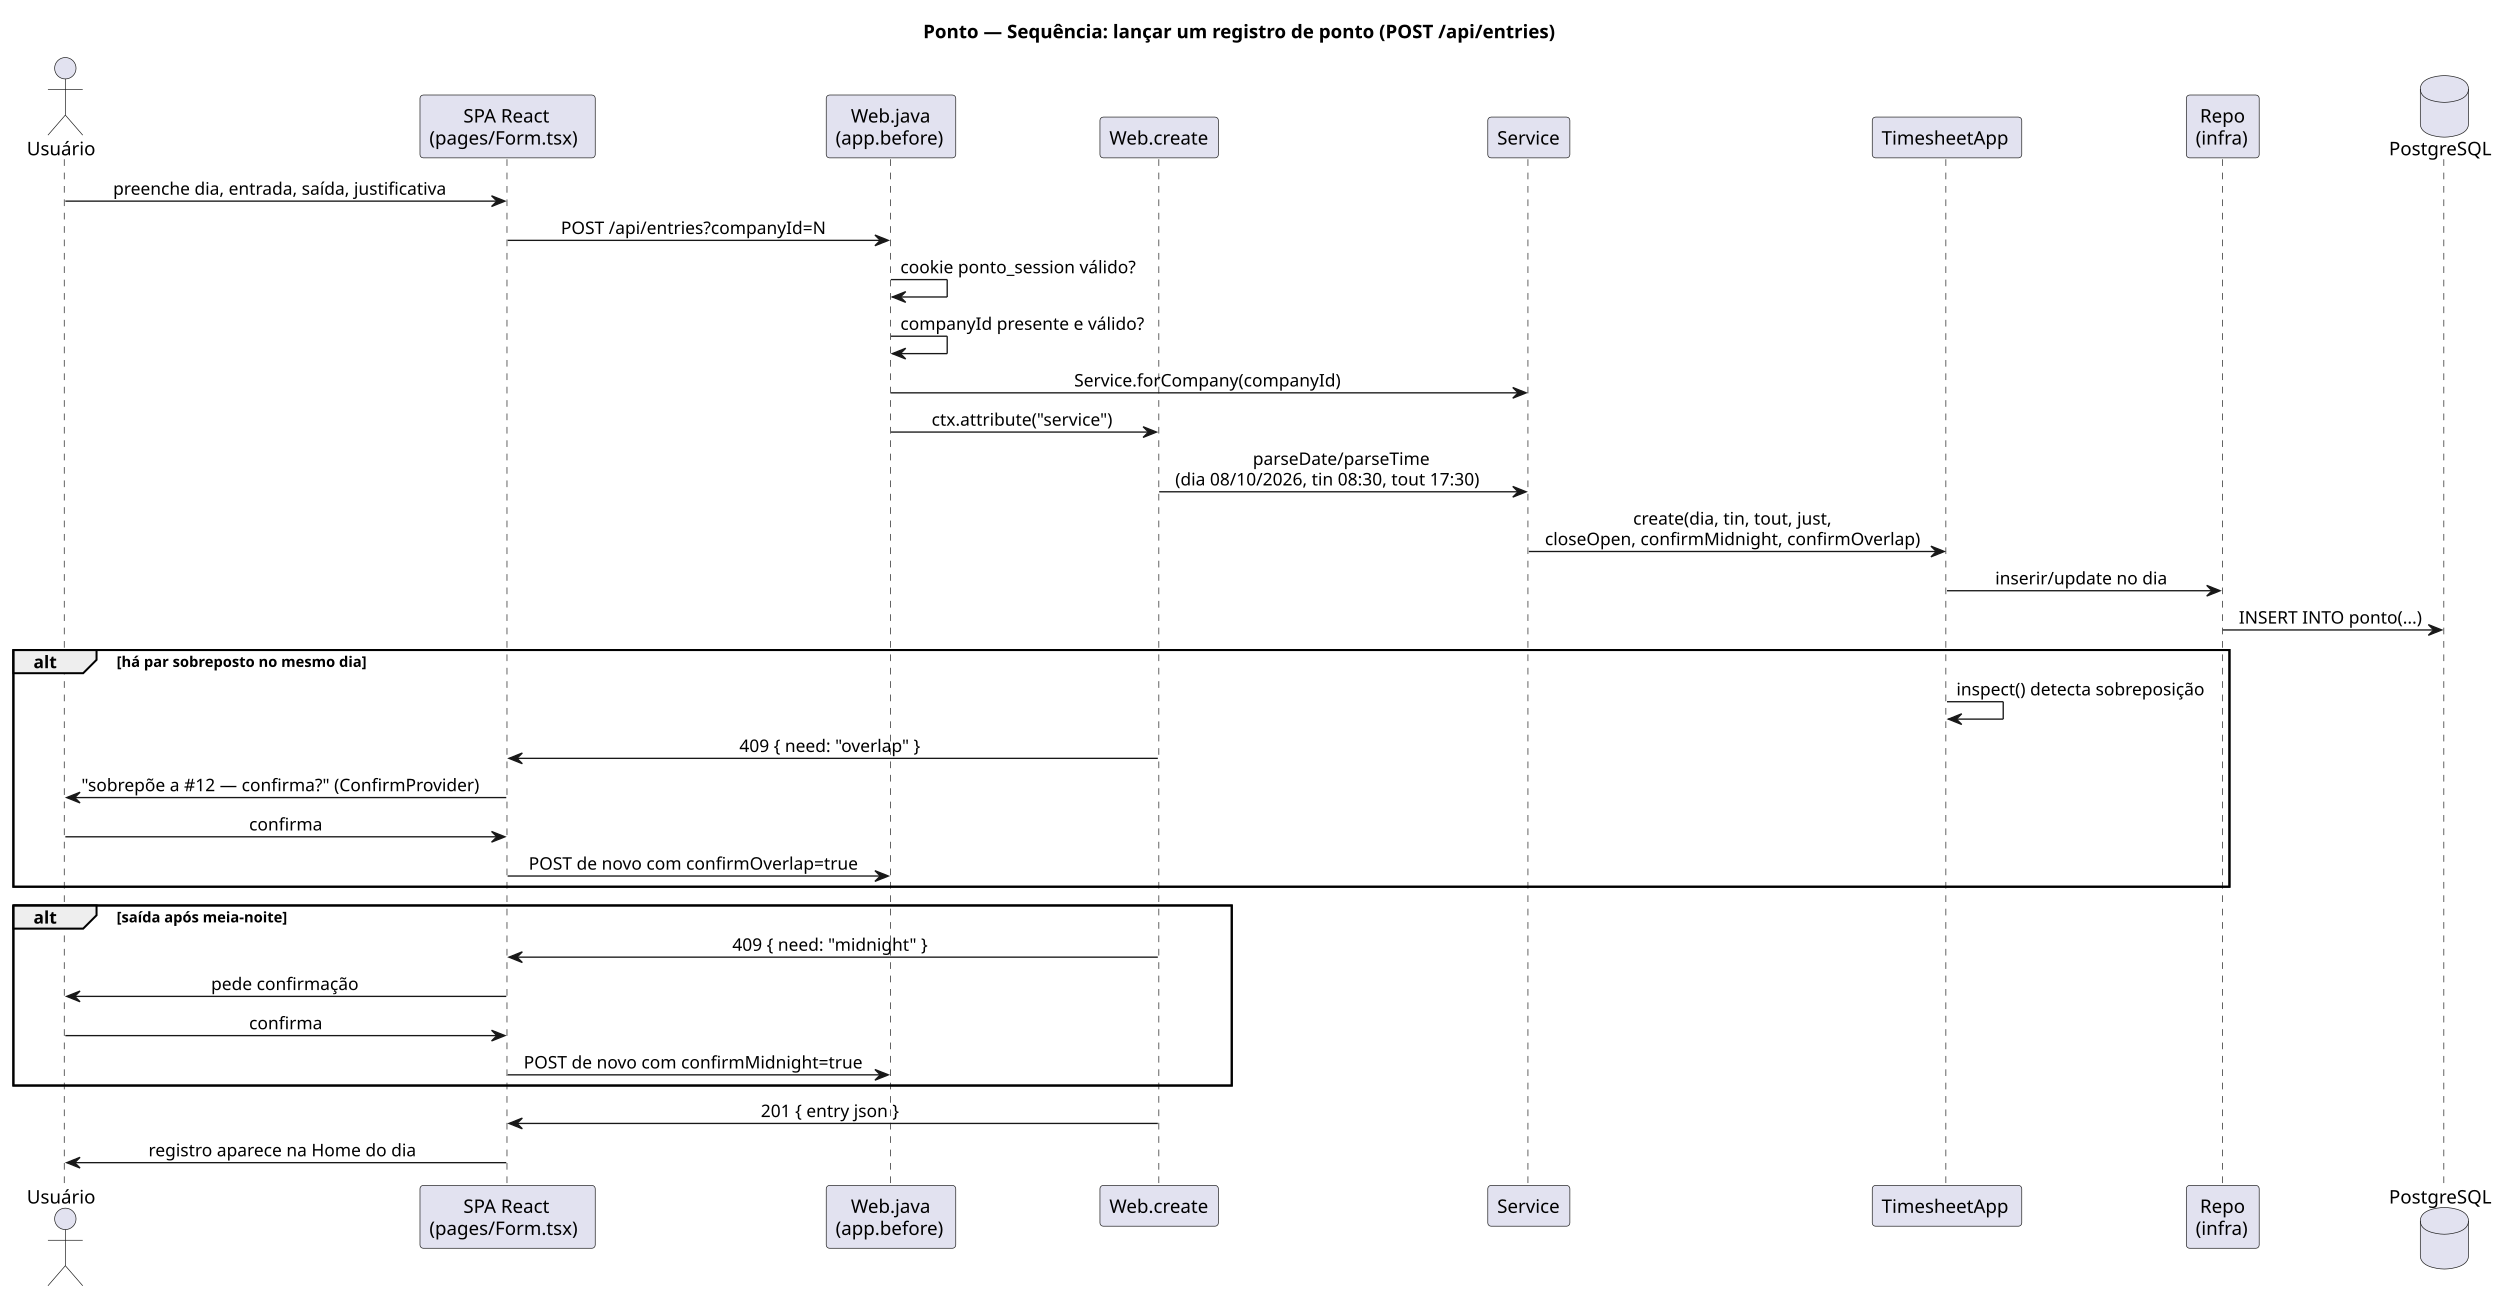
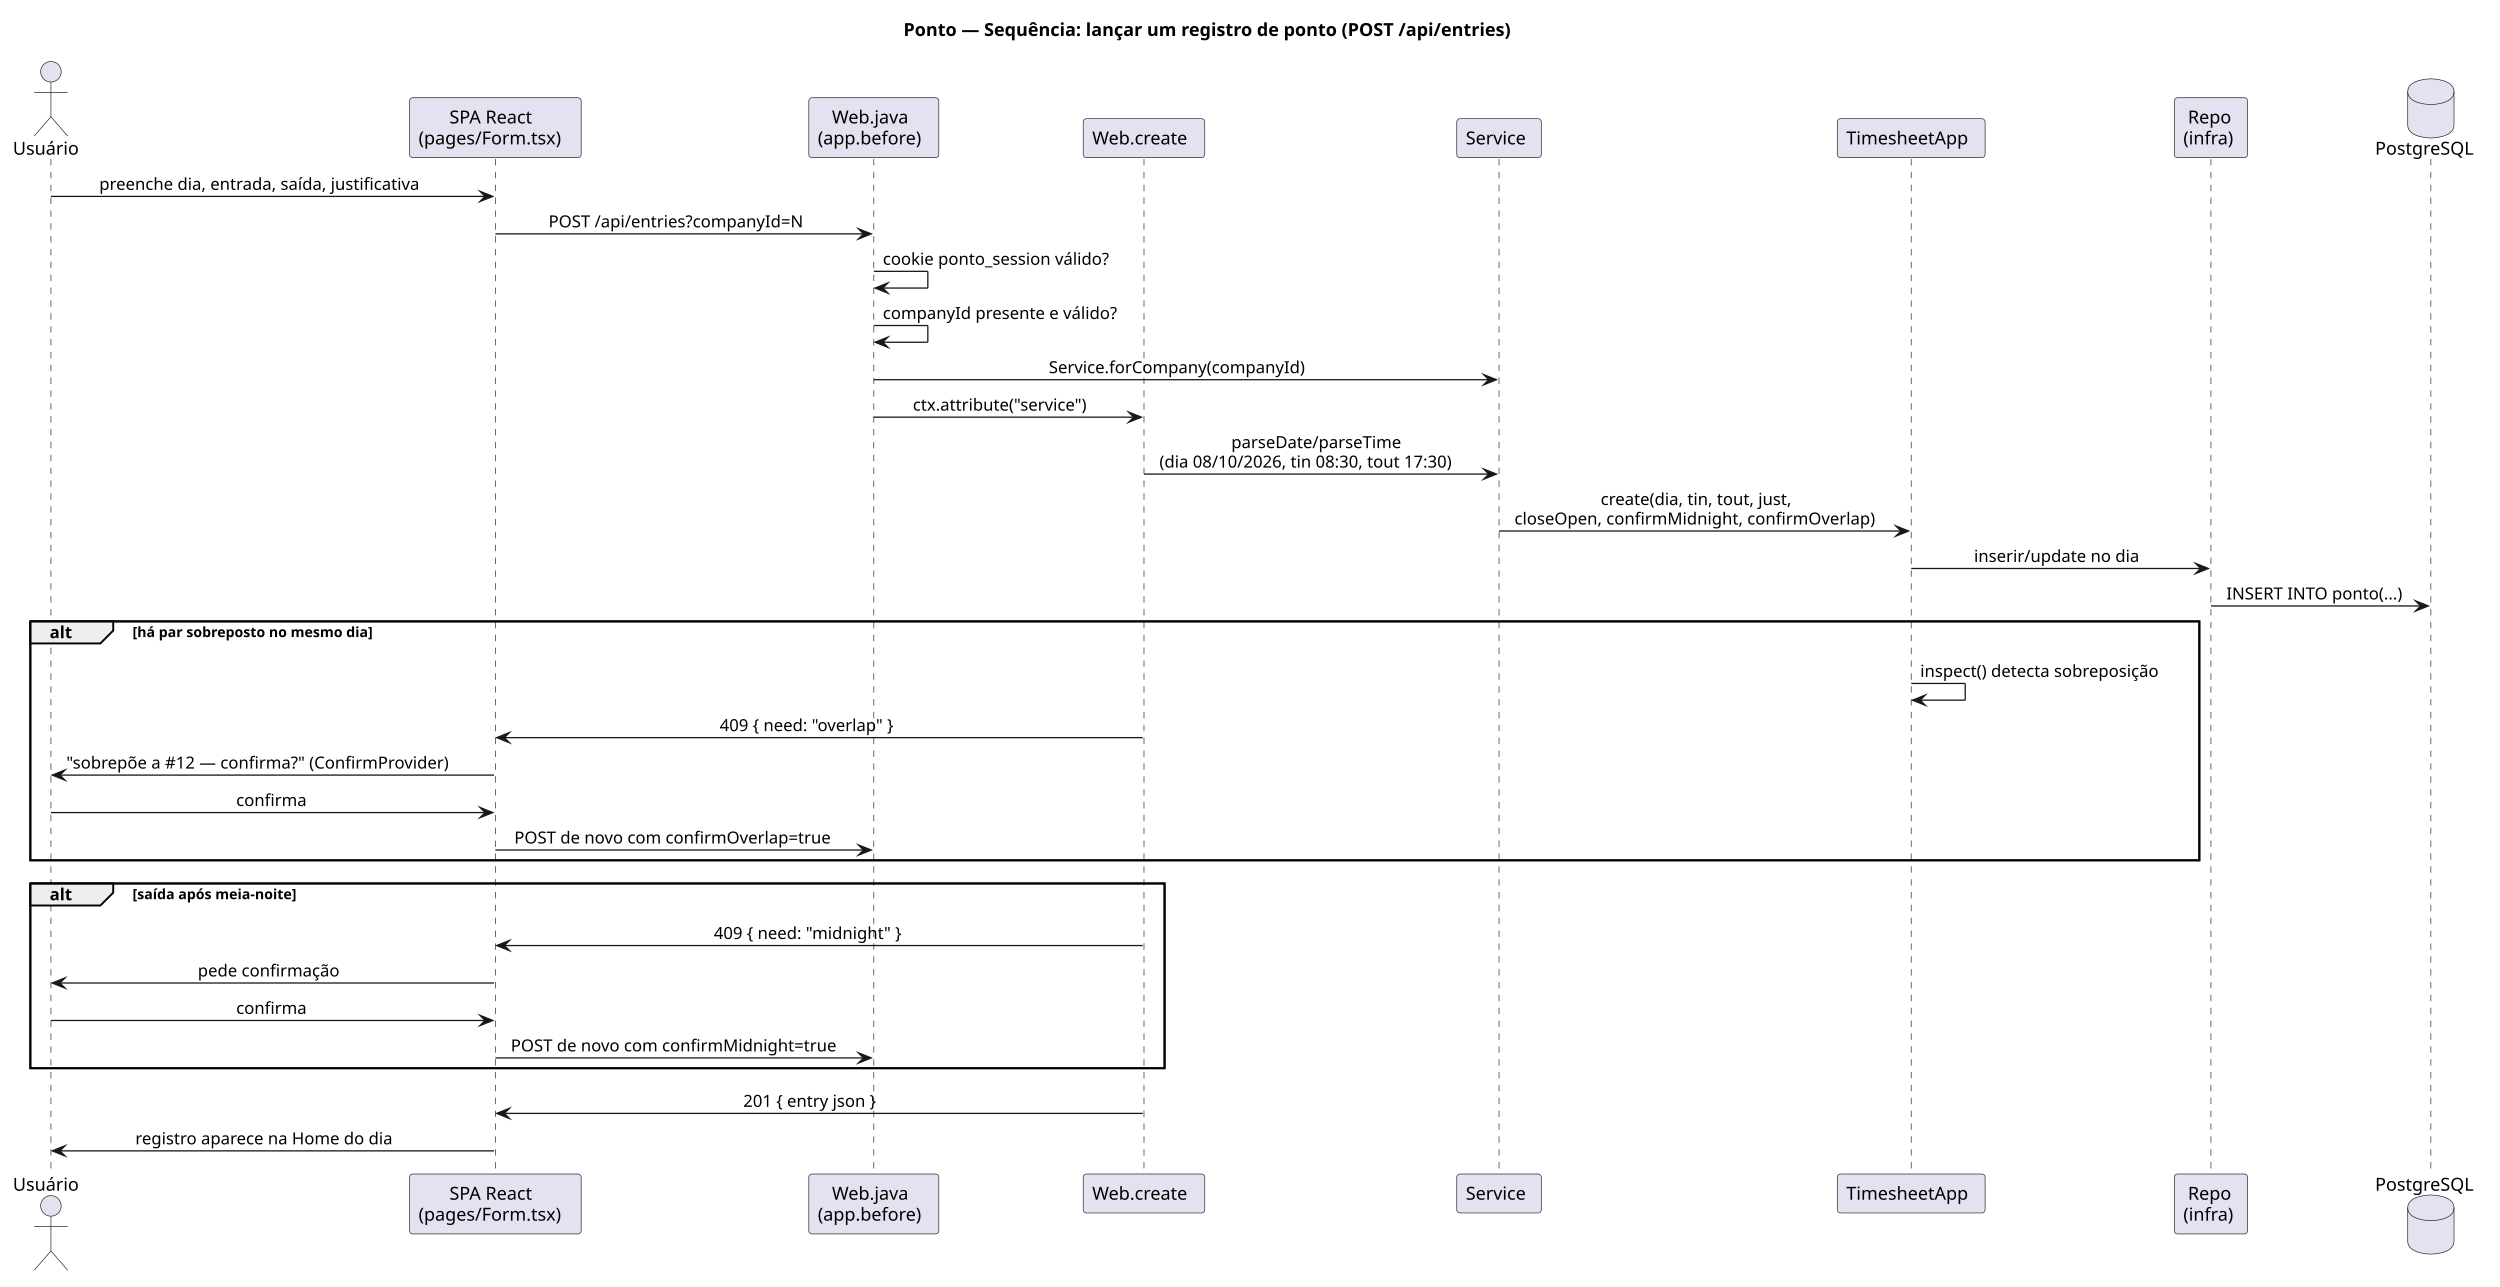
- <svg xmlns="http://www.w3.org/2000/svg" contentStyleType="text/css" data-diagram-type="SEQUENCE" height="967px" preserveAspectRatio="none" style="width:1868px;height:967px;background:#FFFFFF;" version="1.1" viewBox="0 0 1868 967" width="1868px" zoomAndPan="magnify">
+ <svg xmlns="http://www.w3.org/2000/svg" version="1.1" data-diagram-type="SEQUENCE" style="width:1944px;height:1000px;background:#FFFFFF;" width="1944px" height="1000px" viewBox="0 0 1944 1000" zoomAndPan="magnify" preserveAspectRatio="none" contentStyleType="text/css">
  <defs />
-   <g>
-     <text fill="#000000" font-family="sans-serif" font-size="14" font-weight="bold" lengthAdjust="spacing" textLength="492.324" x="689.778" y="28.535">Ponto — Sequência: lançar um registro de ponto (POST /api/entries)</text>
-     <rect fill="none" height="176.863" style="stroke:#000000;stroke-width:1.5;" width="1655.846" x="10" y="485.703" />
-     <rect fill="none" height="134.553" style="stroke:#000000;stroke-width:1.5;" width="910.366" x="10" y="676.566" />
-     <g>
-       <rect fill="#000000" fill-opacity="0" height="767.764" width="8" x="44.816" y="118.977" />
-       <line style="stroke:#181818;stroke-width:0.5;stroke-dasharray:5,5;" x1="48" x2="48" y1="118.977" y2="886.74" />
-     </g>
-     <g>
-       <rect fill="#000000" fill-opacity="0" height="767.764" width="8" x="375.287" y="118.977" />
-       <line style="stroke:#181818;stroke-width:0.5;stroke-dasharray:5,5;" x1="378.812" x2="378.812" y1="118.977" y2="886.74" />
-     </g>
-     <g>
-       <rect fill="#000000" fill-opacity="0" height="767.764" width="8" x="661.75" y="118.977" />
-       <line style="stroke:#181818;stroke-width:0.5;stroke-dasharray:5,5;" x1="665.362" x2="665.362" y1="118.977" y2="886.74" />
-     </g>
-     <g>
-       <rect fill="#000000" fill-opacity="0" height="767.764" width="8" x="862.124" y="118.977" />
-       <line style="stroke:#181818;stroke-width:0.5;stroke-dasharray:5,5;" x1="865.881" x2="865.881" y1="118.977" y2="886.74" />
-     </g>
-     <g>
-       <rect fill="#000000" fill-opacity="0" height="767.764" width="8" x="1138.341" y="118.977" />
-       <line style="stroke:#181818;stroke-width:0.5;stroke-dasharray:5,5;" x1="1141.675" x2="1141.675" y1="118.977" y2="886.74" />
-     </g>
-     <g>
-       <rect fill="#000000" fill-opacity="0" height="767.764" width="8" x="1450.804" y="118.977" />
-       <line style="stroke:#181818;stroke-width:0.5;stroke-dasharray:5,5;" x1="1453.948" x2="1453.948" y1="118.977" y2="886.74" />
-     </g>
-     <g>
-       <rect fill="#000000" fill-opacity="0" height="767.764" width="8" x="1656.846" y="118.977" />
-       <line style="stroke:#181818;stroke-width:0.5;stroke-dasharray:5,5;" x1="1660.622" x2="1660.622" y1="118.977" y2="886.74" />
-     </g>
-     <g>
-       <rect fill="#000000" fill-opacity="0" height="767.764" width="8" x="1822.456" y="118.977" />
-       <line style="stroke:#181818;stroke-width:0.5;stroke-dasharray:5,5;" x1="1826.031" x2="1826.031" y1="118.977" y2="886.74" />
-     </g>
-     <g class="participant participant-head" data-participant="u">
-       <text fill="#000000" font-family="sans-serif" font-size="14" lengthAdjust="spacing" textLength="51.632" x="20" y="116.023">Usuário</text>
-       <ellipse cx="48.816" cy="50.988" fill="#E2E2F0" rx="8" ry="8" style="stroke:#181818;stroke-width:0.5;" />
-       <path d="M48.816,58.988 L48.816,85.988 M35.816,66.988 L61.816,66.988 M48.816,85.988 L35.816,100.988 M48.816,85.988 L61.816,100.988" fill="none" style="stroke:#181818;stroke-width:0.5;" />
-     </g>
-     <g class="participant participant-tail" data-participant="u">
-       <text fill="#000000" font-family="sans-serif" font-size="14" lengthAdjust="spacing" textLength="51.632" x="20" y="899.275">Usuário</text>
-       <ellipse cx="48.816" cy="910.729" fill="#E2E2F0" rx="8" ry="8" style="stroke:#181818;stroke-width:0.5;" />
-       <path d="M48.816,918.729 L48.816,945.729 M35.816,926.729 L61.816,926.729 M48.816,945.729 L35.816,960.729 M48.816,945.729 L61.816,960.729" fill="none" style="stroke:#181818;stroke-width:0.5;" />
-     </g>
-     <g class="participant participant-head" data-participant="spa">
-       <rect fill="#E2E2F0" height="46.977" rx="2.5" ry="2.5" style="stroke:#181818;stroke-width:0.5;" width="130.949" x="313.812" y="71" />
-       <text fill="#000000" font-family="sans-serif" font-size="14" lengthAdjust="spacing" textLength="66.158" x="346.208" y="91.535">SPA React</text>
-       <text fill="#000000" font-family="sans-serif" font-size="14" lengthAdjust="spacing" textLength="116.949" x="320.812" y="108.023">(pages/Form.tsx)</text>
-     </g>
-     <g class="participant participant-tail" data-participant="spa">
-       <rect fill="#E2E2F0" height="46.977" rx="2.5" ry="2.5" style="stroke:#181818;stroke-width:0.5;" width="130.949" x="313.812" y="885.74" />
-       <text fill="#000000" font-family="sans-serif" font-size="14" lengthAdjust="spacing" textLength="66.158" x="346.208" y="906.275">SPA React</text>
-       <text fill="#000000" font-family="sans-serif" font-size="14" lengthAdjust="spacing" textLength="116.949" x="320.812" y="922.764">(pages/Form.tsx)</text>
-     </g>
-     <g class="participant participant-head" data-participant="before">
-       <rect fill="#E2E2F0" height="46.977" rx="2.5" ry="2.5" style="stroke:#181818;stroke-width:0.5;" width="96.776" x="617.362" y="71" />
-       <text fill="#000000" font-family="sans-serif" font-size="14" lengthAdjust="spacing" textLength="59.985" x="635.757" y="91.535">Web.java</text>
-       <text fill="#000000" font-family="sans-serif" font-size="14" lengthAdjust="spacing" textLength="82.776" x="624.362" y="108.023">(app.before)</text>
-     </g>
-     <g class="participant participant-tail" data-participant="before">
-       <rect fill="#E2E2F0" height="46.977" rx="2.5" ry="2.5" style="stroke:#181818;stroke-width:0.5;" width="96.776" x="617.362" y="885.74" />
-       <text fill="#000000" font-family="sans-serif" font-size="14" lengthAdjust="spacing" textLength="59.985" x="635.757" y="906.275">Web.java</text>
-       <text fill="#000000" font-family="sans-serif" font-size="14" lengthAdjust="spacing" textLength="82.776" x="624.362" y="922.764">(app.before)</text>
-     </g>
-     <g class="participant participant-head" data-participant="create">
-       <rect fill="#E2E2F0" height="30.488" rx="2.5" ry="2.5" style="stroke:#181818;stroke-width:0.5;" width="88.484" x="821.881" y="87.488" />
-       <text fill="#000000" font-family="sans-serif" font-size="14" lengthAdjust="spacing" textLength="74.484" x="828.881" y="108.023">Web.create</text>
-     </g>
-     <g class="participant participant-tail" data-participant="create">
-       <rect fill="#E2E2F0" height="30.488" rx="2.5" ry="2.5" style="stroke:#181818;stroke-width:0.5;" width="88.484" x="821.881" y="885.74" />
-       <text fill="#000000" font-family="sans-serif" font-size="14" lengthAdjust="spacing" textLength="74.484" x="828.881" y="906.275">Web.create</text>
-     </g>
-     <g class="participant participant-head" data-participant="svc">
-       <rect fill="#E2E2F0" height="30.488" rx="2.5" ry="2.5" style="stroke:#181818;stroke-width:0.5;" width="61.332" x="1111.675" y="87.488" />
-       <text fill="#000000" font-family="sans-serif" font-size="14" lengthAdjust="spacing" textLength="47.332" x="1118.675" y="108.023">Service</text>
-     </g>
-     <g class="participant participant-tail" data-participant="svc">
-       <rect fill="#E2E2F0" height="30.488" rx="2.5" ry="2.5" style="stroke:#181818;stroke-width:0.5;" width="61.332" x="1111.675" y="885.74" />
-       <text fill="#000000" font-family="sans-serif" font-size="14" lengthAdjust="spacing" textLength="47.332" x="1118.675" y="906.275">Service</text>
-     </g>
-     <g class="participant participant-head" data-participant="ts">
-       <rect fill="#E2E2F0" height="30.488" rx="2.5" ry="2.5" style="stroke:#181818;stroke-width:0.5;" width="111.713" x="1398.948" y="87.488" />
-       <text fill="#000000" font-family="sans-serif" font-size="14" lengthAdjust="spacing" textLength="97.713" x="1405.948" y="108.023">TimesheetApp</text>
-     </g>
-     <g class="participant participant-tail" data-participant="ts">
-       <rect fill="#E2E2F0" height="30.488" rx="2.5" ry="2.5" style="stroke:#181818;stroke-width:0.5;" width="111.713" x="1398.948" y="885.74" />
-       <text fill="#000000" font-family="sans-serif" font-size="14" lengthAdjust="spacing" textLength="97.713" x="1405.948" y="906.275">TimesheetApp</text>
-     </g>
-     <g class="participant participant-head" data-participant="repo">
-       <rect fill="#E2E2F0" height="46.977" rx="2.5" ry="2.5" style="stroke:#181818;stroke-width:0.5;" width="54.448" x="1633.622" y="71" />
-       <text fill="#000000" font-family="sans-serif" font-size="14" lengthAdjust="spacing" textLength="34.063" x="1643.814" y="91.535">Repo</text>
-       <text fill="#000000" font-family="sans-serif" font-size="14" lengthAdjust="spacing" textLength="40.448" x="1640.622" y="108.023">(infra)</text>
-     </g>
-     <g class="participant participant-tail" data-participant="repo">
-       <rect fill="#E2E2F0" height="46.977" rx="2.5" ry="2.5" style="stroke:#181818;stroke-width:0.5;" width="54.448" x="1633.622" y="885.74" />
-       <text fill="#000000" font-family="sans-serif" font-size="14" lengthAdjust="spacing" textLength="34.063" x="1643.814" y="906.275">Repo</text>
-       <text fill="#000000" font-family="sans-serif" font-size="14" lengthAdjust="spacing" textLength="40.448" x="1640.622" y="922.764">(infra)</text>
-     </g>
-     <g class="participant participant-head" data-participant="db">
-       <text fill="#000000" font-family="sans-serif" font-size="14" lengthAdjust="spacing" textLength="76.85" x="1785.031" y="116.023">PostgreSQL</text>
-       <path d="M1808.456,66.488 C1808.456,56.488 1826.456,56.488 1826.456,56.488 C1826.456,56.488 1844.456,56.488 1844.456,66.488 L1844.456,92.488 C1844.456,102.488 1826.456,102.488 1826.456,102.488 C1826.456,102.488 1808.456,102.488 1808.456,92.488 L1808.456,66.488" fill="#E2E2F0" style="stroke:#181818;stroke-width:0.5;" />
-       <path d="M1808.456,66.488 C1808.456,76.488 1826.456,76.488 1826.456,76.488 C1826.456,76.488 1844.456,76.488 1844.456,66.488" fill="none" style="stroke:#181818;stroke-width:0.5;" />
-     </g>
-     <g class="participant participant-tail" data-participant="db">
-       <text fill="#000000" font-family="sans-serif" font-size="14" lengthAdjust="spacing" textLength="76.85" x="1785.031" y="899.275">PostgreSQL</text>
-       <path d="M1808.456,912.229 C1808.456,902.229 1826.456,902.229 1826.456,902.229 C1826.456,902.229 1844.456,902.229 1844.456,912.229 L1844.456,938.229 C1844.456,948.229 1826.456,948.229 1826.456,948.229 C1826.456,948.229 1808.456,948.229 1808.456,938.229 L1808.456,912.229" fill="#E2E2F0" style="stroke:#181818;stroke-width:0.5;" />
-       <path d="M1808.456,912.229 C1808.456,922.229 1826.456,922.229 1826.456,922.229 C1826.456,922.229 1844.456,922.229 1844.456,912.229" fill="none" style="stroke:#181818;stroke-width:0.5;" />
-     </g>
-     <g class="message" data-participant-1="u" data-participant-2="spa">
-       <polygon fill="#181818" points="367.287,146.287,377.287,150.287,367.287,154.287,371.287,150.287" style="stroke:#181818;stroke-width:1;" />
-       <line style="stroke:#181818;stroke-width:1;" x1="48.816" x2="373.287" y1="150.287" y2="150.287" />
-       <text fill="#000000" font-family="sans-serif" font-size="13" lengthAdjust="spacing" textLength="259.067" x="84.518" y="145.545">preenche dia, entrada, saída, justificativa</text>
-     </g>
-     <g class="message" data-participant-1="spa" data-participant-2="before">
-       <polygon fill="#181818" points="653.75,175.598,663.75,179.598,653.75,183.598,657.75,179.598" style="stroke:#181818;stroke-width:1;" />
-       <line style="stroke:#181818;stroke-width:1;" x1="379.287" x2="659.75" y1="179.598" y2="179.598" />
-       <text fill="#000000" font-family="sans-serif" font-size="13" lengthAdjust="spacing" textLength="206.845" x="419.096" y="174.856">POST /api/entries?companyId=N</text>
-     </g>
-     <g class="message" data-participant-1="before" data-participant-2="before">
-       <line style="stroke:#181818;stroke-width:1;" x1="665.75" x2="707.75" y1="208.908" y2="208.908" />
-       <line style="stroke:#181818;stroke-width:1;" x1="707.75" x2="707.75" y1="208.908" y2="221.908" />
-       <line style="stroke:#181818;stroke-width:1;" x1="666.75" x2="707.75" y1="221.908" y2="221.908" />
-       <polygon fill="#181818" points="676.75,217.908,666.75,221.908,676.75,225.908,672.75,221.908" style="stroke:#181818;stroke-width:1;" />
-       <text fill="#000000" font-family="sans-serif" font-size="13" lengthAdjust="spacing" textLength="183.047" x="672.75" y="204.166">cookie ponto_session válido?</text>
-     </g>
-     <g class="message" data-participant-1="before" data-participant-2="before">
-       <line style="stroke:#181818;stroke-width:1;" x1="665.75" x2="707.75" y1="251.219" y2="251.219" />
-       <line style="stroke:#181818;stroke-width:1;" x1="707.75" x2="707.75" y1="251.219" y2="264.219" />
-       <line style="stroke:#181818;stroke-width:1;" x1="666.75" x2="707.75" y1="264.219" y2="264.219" />
-       <polygon fill="#181818" points="676.75,260.219,666.75,264.219,676.75,268.219,672.75,264.219" style="stroke:#181818;stroke-width:1;" />
-       <text fill="#000000" font-family="sans-serif" font-size="13" lengthAdjust="spacing" textLength="186.374" x="672.75" y="246.477">companyId presente e válido?</text>
-     </g>
-     <g class="message" data-participant-1="before" data-participant-2="svc">
-       <polygon fill="#181818" points="1130.341,289.529,1140.341,293.529,1130.341,297.529,1134.341,293.529" style="stroke:#181818;stroke-width:1;" />
-       <line style="stroke:#181818;stroke-width:1;" x1="665.75" x2="1136.341" y1="293.529" y2="293.529" />
-       <text fill="#000000" font-family="sans-serif" font-size="13" lengthAdjust="spacing" textLength="202.871" x="802.61" y="288.787">Service.forCompany(companyId)</text>
-     </g>
-     <g class="message" data-participant-1="before" data-participant-2="create">
-       <polygon fill="#181818" points="854.124,318.84,864.124,322.84,854.124,326.84,858.124,322.84" style="stroke:#181818;stroke-width:1;" />
-       <line style="stroke:#181818;stroke-width:1;" x1="665.75" x2="860.124" y1="322.84" y2="322.84" />
-       <text fill="#000000" font-family="sans-serif" font-size="13" lengthAdjust="spacing" textLength="139.686" x="696.093" y="318.098">ctx.attribute("service")</text>
-     </g>
-     <g class="message" data-participant-1="create" data-participant-2="svc">
-       <polygon fill="#181818" points="1130.341,363.461,1140.341,367.461,1130.341,371.461,1134.341,367.461" style="stroke:#181818;stroke-width:1;" />
-       <line style="stroke:#181818;stroke-width:1;" x1="866.124" x2="1136.341" y1="367.461" y2="367.461" />
-       <text fill="#000000" font-family="sans-serif" font-size="13" lengthAdjust="spacing" textLength="136.297" x="936.084" y="347.408">parseDate/parseTime</text>
-       <text fill="#000000" font-family="sans-serif" font-size="13" lengthAdjust="spacing" textLength="252.218" x="878.124" y="362.719">(dia 08/10/2026, tin 08:30, tout 17:30)</text>
-     </g>
-     <g class="message" data-participant-1="svc" data-participant-2="ts">
-       <polygon fill="#181818" points="1442.804,408.082,1452.804,412.082,1442.804,416.082,1446.804,412.082" style="stroke:#181818;stroke-width:1;" />
-       <line style="stroke:#181818;stroke-width:1;" x1="1142.341" x2="1448.804" y1="412.082" y2="412.082" />
-       <text fill="#000000" font-family="sans-serif" font-size="13" lengthAdjust="spacing" textLength="156.622" x="1220.262" y="392.029">create(dia, tin, tout, just,</text>
-       <text fill="#000000" font-family="sans-serif" font-size="13" lengthAdjust="spacing" textLength="288.463" x="1154.341" y="407.34">closeOpen, confirmMidnight, confirmOverlap)</text>
-     </g>
-     <g class="message" data-participant-1="ts" data-participant-2="repo">
-       <polygon fill="#181818" points="1648.846,437.393,1658.846,441.393,1648.846,445.393,1652.846,441.393" style="stroke:#181818;stroke-width:1;" />
-       <line style="stroke:#181818;stroke-width:1;" x1="1454.804" x2="1654.846" y1="441.393" y2="441.393" />
-       <text fill="#000000" font-family="sans-serif" font-size="13" lengthAdjust="spacing" textLength="134.024" x="1490.813" y="436.65">inserir/update no dia</text>
-     </g>
-     <g class="message" data-participant-1="repo" data-participant-2="db">
-       <polygon fill="#181818" points="1814.456,466.703,1824.456,470.703,1814.456,474.703,1818.456,470.703" style="stroke:#181818;stroke-width:1;" />
-       <line style="stroke:#181818;stroke-width:1;" x1="1660.846" x2="1820.456" y1="470.703" y2="470.703" />
-       <text fill="#000000" font-family="sans-serif" font-size="13" lengthAdjust="spacing" textLength="141.61" x="1672.846" y="465.961">INSERT INTO ponto(...)</text>
-     </g>
-     <path d="M10,485.703 L72.139,485.703 L72.139,493.014 L62.139,503.014 L10,503.014 L10,485.703" fill="#EEEEEE" style="stroke:#000000;stroke-width:1.5;" />
-     <rect fill="none" height="176.863" style="stroke:#000000;stroke-width:1.5;" width="1655.846" x="10" y="485.703" />
-     <text fill="#000000" font-family="sans-serif" font-size="13" font-weight="bold" lengthAdjust="spacing" textLength="17.139" x="25" y="499.272">alt</text>
-     <text fill="#000000" font-family="sans-serif" font-size="11" font-weight="bold" lengthAdjust="spacing" textLength="195.331" x="87.139" y="498.338">[há par sobreposto no mesmo dia]</text>
-     <g class="message" data-participant-1="ts" data-participant-2="ts">
-       <line style="stroke:#181818;stroke-width:1;" x1="1454.804" x2="1496.804" y1="524.324" y2="524.324" />
-       <line style="stroke:#181818;stroke-width:1;" x1="1496.804" x2="1496.804" y1="524.324" y2="537.324" />
-       <line style="stroke:#181818;stroke-width:1;" x1="1455.804" x2="1496.804" y1="537.324" y2="537.324" />
-       <polygon fill="#181818" points="1465.804,533.324,1455.804,537.324,1465.804,541.324,1461.804,537.324" style="stroke:#181818;stroke-width:1;" />
-       <text fill="#000000" font-family="sans-serif" font-size="13" lengthAdjust="spacing" textLength="192.042" x="1461.804" y="519.582">inspect() detecta sobreposição</text>
-     </g>
-     <g class="message" data-participant-1="create" data-participant-2="spa">
-       <polygon fill="#181818" points="390.287,562.635,380.287,566.635,390.287,570.635,386.287,566.635" style="stroke:#181818;stroke-width:1;" />
-       <line style="stroke:#181818;stroke-width:1;" x1="384.287" x2="865.124" y1="566.635" y2="566.635" />
-       <text fill="#000000" font-family="sans-serif" font-size="13" lengthAdjust="spacing" textLength="140.524" x="552.443" y="561.893">409 { need: "overlap" }</text>
-     </g>
-     <g class="message" data-participant-1="spa" data-participant-2="u">
-       <polygon fill="#181818" points="59.816,591.945,49.816,595.945,59.816,599.945,55.816,595.945" style="stroke:#181818;stroke-width:1;" />
-       <line style="stroke:#181818;stroke-width:1;" x1="53.816" x2="378.287" y1="595.945" y2="595.945" />
-       <text fill="#000000" font-family="sans-serif" font-size="13" lengthAdjust="spacing" textLength="306.471" x="60.816" y="591.203">"sobrepõe a #12 — confirma?" (ConfirmProvider)</text>
-     </g>
-     <g class="message" data-participant-1="u" data-participant-2="spa">
-       <polygon fill="#181818" points="367.287,621.256,377.287,625.256,367.287,629.256,371.287,625.256" style="stroke:#181818;stroke-width:1;" />
-       <line style="stroke:#181818;stroke-width:1;" x1="48.816" x2="373.287" y1="625.256" y2="625.256" />
-       <text fill="#000000" font-family="sans-serif" font-size="13" lengthAdjust="spacing" textLength="55.885" x="186.109" y="620.514">confirma</text>
-     </g>
-     <g class="message" data-participant-1="spa" data-participant-2="before">
-       <polygon fill="#181818" points="653.75,650.566,663.75,654.566,653.75,658.566,657.75,654.566" style="stroke:#181818;stroke-width:1;" />
-       <line style="stroke:#181818;stroke-width:1;" x1="379.287" x2="659.75" y1="654.566" y2="654.566" />
-       <text fill="#000000" font-family="sans-serif" font-size="13" lengthAdjust="spacing" textLength="254.973" x="395.032" y="649.824">POST de novo com confirmOverlap=true</text>
-     </g>
-     <path d="M10,676.566 L72.139,676.566 L72.139,683.877 L62.139,693.877 L10,693.877 L10,676.566" fill="#EEEEEE" style="stroke:#000000;stroke-width:1.5;" />
-     <rect fill="none" height="134.553" style="stroke:#000000;stroke-width:1.5;" width="910.366" x="10" y="676.566" />
-     <text fill="#000000" font-family="sans-serif" font-size="13" font-weight="bold" lengthAdjust="spacing" textLength="17.139" x="25" y="690.135">alt</text>
-     <text fill="#000000" font-family="sans-serif" font-size="11" font-weight="bold" lengthAdjust="spacing" textLength="135.335" x="87.139" y="689.201">[saída após meia-noite]</text>
-     <g class="message" data-participant-1="create" data-participant-2="spa">
-       <polygon fill="#181818" points="390.287,711.188,380.287,715.188,390.287,719.188,386.287,715.188" style="stroke:#181818;stroke-width:1;" />
-       <line style="stroke:#181818;stroke-width:1;" x1="384.287" x2="865.124" y1="715.188" y2="715.188" />
-       <text fill="#000000" font-family="sans-serif" font-size="13" lengthAdjust="spacing" textLength="151.068" x="547.171" y="710.445">409 { need: "midnight" }</text>
-     </g>
-     <g class="message" data-participant-1="spa" data-participant-2="u">
-       <polygon fill="#181818" points="59.816,740.498,49.816,744.498,59.816,748.498,55.816,744.498" style="stroke:#181818;stroke-width:1;" />
-       <line style="stroke:#181818;stroke-width:1;" x1="53.816" x2="378.287" y1="744.498" y2="744.498" />
-       <text fill="#000000" font-family="sans-serif" font-size="13" lengthAdjust="spacing" textLength="112.671" x="157.716" y="739.756">pede confirmação</text>
-     </g>
-     <g class="message" data-participant-1="u" data-participant-2="spa">
-       <polygon fill="#181818" points="367.287,769.809,377.287,773.809,367.287,777.809,371.287,773.809" style="stroke:#181818;stroke-width:1;" />
-       <line style="stroke:#181818;stroke-width:1;" x1="48.816" x2="373.287" y1="773.809" y2="773.809" />
-       <text fill="#000000" font-family="sans-serif" font-size="13" lengthAdjust="spacing" textLength="55.885" x="186.109" y="769.066">confirma</text>
-     </g>
-     <g class="message" data-participant-1="spa" data-participant-2="before">
-       <polygon fill="#181818" points="653.75,799.119,663.75,803.119,653.75,807.119,657.75,803.119" style="stroke:#181818;stroke-width:1;" />
-       <line style="stroke:#181818;stroke-width:1;" x1="379.287" x2="659.75" y1="803.119" y2="803.119" />
-       <text fill="#000000" font-family="sans-serif" font-size="13" lengthAdjust="spacing" textLength="262.463" x="391.287" y="798.377">POST de novo com confirmMidnight=true</text>
-     </g>
-     <g class="message" data-participant-1="create" data-participant-2="spa">
-       <polygon fill="#181818" points="390.287,835.43,380.287,839.43,390.287,843.43,386.287,839.43" style="stroke:#181818;stroke-width:1;" />
-       <line style="stroke:#181818;stroke-width:1;" x1="384.287" x2="865.124" y1="839.43" y2="839.43" />
-       <text fill="#000000" font-family="sans-serif" font-size="13" lengthAdjust="spacing" textLength="108.488" x="568.461" y="834.688">201 { entry json }</text>
-     </g>
-     <g class="message" data-participant-1="spa" data-participant-2="u">
-       <polygon fill="#181818" points="59.816,864.74,49.816,868.74,59.816,872.74,55.816,868.74" style="stroke:#181818;stroke-width:1;" />
-       <line style="stroke:#181818;stroke-width:1;" x1="53.816" x2="378.287" y1="868.74" y2="868.74" />
-       <text fill="#000000" font-family="sans-serif" font-size="13" lengthAdjust="spacing" textLength="206.242" x="110.931" y="863.998">registro aparece na Home do dia</text>
+   <g font-family="sans-serif" lengthAdjust="spacing">
+     <g class="title" data-source-line="1">
+       <text x="702.518" y="27.995" fill="#000" font-size="14" textLength="537.585" font-weight="700">Ponto — Sequência: lançar um registro de ponto (POST /api/entries)</text>
+     </g>
+     <rect x="23.602" y="483.188" width="1686.612" height="185.797" fill="none" style="stroke:#000;stroke-width:1.5;" />
+     <rect x="23.602" y="686.984" width="881.96" height="143.664" fill="none" style="stroke:#000;stroke-width:1.5;" />
+     <g class="participant-lifeline" data-qualified-name="u" data-entity-uid="part1" id="part1-lifeline" data-source-line="6">
+       <g>
+         <rect x="36.102" y="123.594" width="8" height="789.32" fill="#000" fill-opacity="0" />
+         <line x1="39.602" y1="123.594" x2="39.602" y2="912.914" style="stroke:#181818;stroke-width:0.5;stroke-dasharray:5,5;" />
+       </g>
+     </g>
+     <g class="participant-lifeline" data-qualified-name="spa" data-entity-uid="part2" id="part2-lifeline" data-source-line="7">
+       <g>
+         <rect x="381.7" y="123.594" width="8" height="789.32" fill="#000" fill-opacity="0" />
+         <line x1="385.2" y1="123.594" x2="385.2" y2="912.914" style="stroke:#181818;stroke-width:0.5;stroke-dasharray:5,5;" />
+       </g>
+     </g>
+     <g class="participant-lifeline" data-qualified-name="before" data-entity-uid="part3" id="part3-lifeline" data-source-line="8">
+       <g>
+         <rect x="675.977" y="123.594" width="8" height="789.32" fill="#000" fill-opacity="0" />
+         <line x1="679.477" y1="123.594" x2="679.477" y2="912.914" style="stroke:#181818;stroke-width:0.5;stroke-dasharray:5,5;" />
+       </g>
+     </g>
+     <g class="participant-lifeline" data-qualified-name="create" data-entity-uid="part4" id="part4-lifeline" data-source-line="9">
+       <g>
+         <rect x="886.062" y="123.594" width="8" height="789.32" fill="#000" fill-opacity="0" />
+         <line x1="889.562" y1="123.594" x2="889.562" y2="912.914" style="stroke:#181818;stroke-width:0.5;stroke-dasharray:5,5;" />
+       </g>
+     </g>
+     <g class="participant-lifeline" data-qualified-name="svc" data-entity-uid="part5" id="part5-lifeline" data-source-line="10">
+       <g>
+         <rect x="1162.153" y="123.594" width="8" height="789.32" fill="#000" fill-opacity="0" />
+         <line x1="1165.653" y1="123.594" x2="1165.653" y2="912.914" style="stroke:#181818;stroke-width:0.5;stroke-dasharray:5,5;" />
+       </g>
+     </g>
+     <g class="participant-lifeline" data-qualified-name="ts" data-entity-uid="part6" id="part6-lifeline" data-source-line="11">
+       <g>
+         <rect x="1482.652" y="123.594" width="8" height="789.32" fill="#000" fill-opacity="0" />
+         <line x1="1486.152" y1="123.594" x2="1486.152" y2="912.914" style="stroke:#181818;stroke-width:0.5;stroke-dasharray:5,5;" />
+       </g>
+     </g>
+     <g class="participant-lifeline" data-qualified-name="repo" data-entity-uid="part7" id="part7-lifeline" data-source-line="12">
+       <g>
+         <rect x="1715.714" y="123.594" width="8" height="789.32" fill="#000" fill-opacity="0" />
+         <line x1="1719.214" y1="123.594" x2="1719.214" y2="912.914" style="stroke:#181818;stroke-width:0.5;stroke-dasharray:5,5;" />
+       </g>
+     </g>
+     <g class="participant-lifeline" data-qualified-name="db" data-entity-uid="part8" id="part8-lifeline" data-source-line="13">
+       <g>
+         <rect x="1886.745" y="123.594" width="8" height="789.32" fill="#000" fill-opacity="0" />
+         <line x1="1890.245" y1="123.594" x2="1890.245" y2="912.914" style="stroke:#181818;stroke-width:0.5;stroke-dasharray:5,5;" />
+       </g>
+     </g>
+     <g class="participant participant-head" data-qualified-name="u" data-entity-uid="part1" id="part1-head" data-source-line="6">
+       <text x="10" y="120.292" fill="#000" font-size="14" textLength="53.204">Usuário</text>
+       <ellipse cx="39.602" cy="55.797" rx="8" ry="8" fill="#E2E2F0" style="stroke:#181818;stroke-width:0.5;" />
+       <path d="M39.602,63.797 L39.602,90.797 M26.602,71.797 L52.602,71.797 M39.602,90.797 L26.602,105.797 M39.602,90.797 L52.602,105.797" style="stroke:#181818;stroke-width:0.5;" fill="none" />
+     </g>
+     <g class="participant participant-head" data-qualified-name="spa" data-entity-uid="part2" id="part2-head" data-source-line="7">
+       <rect x="318.484" y="76" width="133.431" height="46.594" fill="#E2E2F0" style="stroke:#181818;stroke-width:0.5;" rx="2.5" ry="2.5" />
+       <text x="349.468" y="95.995" fill="#000" font-size="14" textLength="71.463">SPA React</text>
+       <text x="325.484" y="112.292" fill="#000" font-size="14" textLength="119.431">(pages/Form.tsx)</text>
+     </g>
+     <g class="participant participant-head" data-qualified-name="before" data-entity-uid="part3" id="part3-head" data-source-line="8">
+       <rect x="628.932" y="76" width="101.09" height="46.594" fill="#E2E2F0" style="stroke:#181818;stroke-width:0.5;" rx="2.5" ry="2.5" />
+       <text x="646.914" y="95.995" fill="#000" font-size="14" textLength="65.126">Web.java</text>
+       <text x="635.932" y="112.292" fill="#000" font-size="14" textLength="87.09">(app.before)</text>
+     </g>
+     <g class="participant participant-head" data-qualified-name="create" data-entity-uid="part4" id="part4-head" data-source-line="9">
+       <rect x="842.292" y="92.297" width="94.541" height="30.297" fill="#E2E2F0" style="stroke:#181818;stroke-width:0.5;" rx="2.5" ry="2.5" />
+       <text x="849.292" y="112.292" fill="#000" font-size="14" textLength="80.541">Web.create</text>
+     </g>
+     <g class="participant participant-head" data-qualified-name="svc" data-entity-uid="part5" id="part5-head" data-source-line="10">
+       <rect x="1132.782" y="92.297" width="65.741" height="30.297" fill="#E2E2F0" style="stroke:#181818;stroke-width:0.5;" rx="2.5" ry="2.5" />
+       <text x="1139.782" y="112.292" fill="#000" font-size="14" textLength="51.741">Service</text>
+     </g>
+     <g class="participant participant-head" data-qualified-name="ts" data-entity-uid="part6" id="part6-head" data-source-line="11">
+       <rect x="1428.689" y="92.297" width="114.926" height="30.297" fill="#E2E2F0" style="stroke:#181818;stroke-width:0.5;" rx="2.5" ry="2.5" />
+       <text x="1435.689" y="112.292" fill="#000" font-size="14" textLength="100.926">TimesheetApp</text>
+     </g>
+     <g class="participant participant-head" data-qualified-name="repo" data-entity-uid="part7" id="part7-head" data-source-line="12">
+       <rect x="1690.739" y="76" width="56.95" height="46.594" fill="#E2E2F0" style="stroke:#181818;stroke-width:0.5;" rx="2.5" ry="2.5" />
+       <text x="1701.317" y="95.995" fill="#000" font-size="14" textLength="35.793">Repo</text>
+       <text x="1697.739" y="112.292" fill="#000" font-size="14" textLength="42.95">(infra)</text>
+     </g>
+     <g class="participant participant-head" data-qualified-name="db" data-entity-uid="part8" id="part8-head" data-source-line="13">
+       <text x="1846.868" y="120.292" fill="#000" font-size="14" textLength="80.753">PostgreSQL</text>
+       <path d="M1872.245,71.297 C1872.245,61.297 1890.245,61.297 1890.245,61.297 C1890.245,61.297 1908.245,61.297 1908.245,71.297 L1908.245,97.297 C1908.245,107.297 1890.245,107.297 1890.245,107.297 C1890.245,107.297 1872.245,107.297 1872.245,97.297 L1872.245,71.297" style="stroke:#181818;stroke-width:0.5;" fill="#E2E2F0" />
+       <path d="M1872.245,71.297 C1872.245,81.297 1890.245,81.297 1890.245,81.297 C1890.245,81.297 1908.245,81.297 1908.245,71.297" style="stroke:#181818;stroke-width:0.5;" fill="none" />
+     </g>
+     <g class="participant participant-tail" data-qualified-name="u" data-entity-uid="part1" id="part1-tail" data-source-line="6">
+       <text x="10" y="925.909" fill="#000" font-size="14" textLength="53.204">Usuário</text>
+       <ellipse cx="39.602" cy="937.711" rx="8" ry="8" fill="#E2E2F0" style="stroke:#181818;stroke-width:0.5;" />
+       <path d="M39.602,945.711 L39.602,972.711 M26.602,953.711 L52.602,953.711 M39.602,972.711 L26.602,987.711 M39.602,972.711 L52.602,987.711" style="stroke:#181818;stroke-width:0.5;" fill="none" />
+     </g>
+     <g class="participant participant-tail" data-qualified-name="spa" data-entity-uid="part2" id="part2-tail" data-source-line="7">
+       <rect x="318.484" y="912.914" width="133.431" height="46.594" fill="#E2E2F0" style="stroke:#181818;stroke-width:0.5;" rx="2.5" ry="2.5" />
+       <text x="349.468" y="932.909" fill="#000" font-size="14" textLength="71.463">SPA React</text>
+       <text x="325.484" y="949.206" fill="#000" font-size="14" textLength="119.431">(pages/Form.tsx)</text>
+     </g>
+     <g class="participant participant-tail" data-qualified-name="before" data-entity-uid="part3" id="part3-tail" data-source-line="8">
+       <rect x="628.932" y="912.914" width="101.09" height="46.594" fill="#E2E2F0" style="stroke:#181818;stroke-width:0.5;" rx="2.5" ry="2.5" />
+       <text x="646.914" y="932.909" fill="#000" font-size="14" textLength="65.126">Web.java</text>
+       <text x="635.932" y="949.206" fill="#000" font-size="14" textLength="87.09">(app.before)</text>
+     </g>
+     <g class="participant participant-tail" data-qualified-name="create" data-entity-uid="part4" id="part4-tail" data-source-line="9">
+       <rect x="842.292" y="912.914" width="94.541" height="30.297" fill="#E2E2F0" style="stroke:#181818;stroke-width:0.5;" rx="2.5" ry="2.5" />
+       <text x="849.292" y="932.909" fill="#000" font-size="14" textLength="80.541">Web.create</text>
+     </g>
+     <g class="participant participant-tail" data-qualified-name="svc" data-entity-uid="part5" id="part5-tail" data-source-line="10">
+       <rect x="1132.782" y="912.914" width="65.741" height="30.297" fill="#E2E2F0" style="stroke:#181818;stroke-width:0.5;" rx="2.5" ry="2.5" />
+       <text x="1139.782" y="932.909" fill="#000" font-size="14" textLength="51.741">Service</text>
+     </g>
+     <g class="participant participant-tail" data-qualified-name="ts" data-entity-uid="part6" id="part6-tail" data-source-line="11">
+       <rect x="1428.689" y="912.914" width="114.926" height="30.297" fill="#E2E2F0" style="stroke:#181818;stroke-width:0.5;" rx="2.5" ry="2.5" />
+       <text x="1435.689" y="932.909" fill="#000" font-size="14" textLength="100.926">TimesheetApp</text>
+     </g>
+     <g class="participant participant-tail" data-qualified-name="repo" data-entity-uid="part7" id="part7-tail" data-source-line="12">
+       <rect x="1690.739" y="912.914" width="56.95" height="46.594" fill="#E2E2F0" style="stroke:#181818;stroke-width:0.5;" rx="2.5" ry="2.5" />
+       <text x="1701.317" y="932.909" fill="#000" font-size="14" textLength="35.793">Repo</text>
+       <text x="1697.739" y="949.206" fill="#000" font-size="14" textLength="42.95">(infra)</text>
+     </g>
+     <g class="participant participant-tail" data-qualified-name="db" data-entity-uid="part8" id="part8-tail" data-source-line="13">
+       <text x="1846.868" y="925.909" fill="#000" font-size="14" textLength="80.753">PostgreSQL</text>
+       <path d="M1872.245,939.211 C1872.245,929.211 1890.245,929.211 1890.245,929.211 C1890.245,929.211 1908.245,929.211 1908.245,939.211 L1908.245,965.211 C1908.245,975.211 1890.245,975.211 1890.245,975.211 C1890.245,975.211 1872.245,975.211 1872.245,965.211 L1872.245,939.211" style="stroke:#181818;stroke-width:0.5;" fill="#E2E2F0" />
+       <path d="M1872.245,939.211 C1872.245,949.211 1890.245,949.211 1890.245,949.211 C1890.245,949.211 1908.245,949.211 1908.245,939.211" style="stroke:#181818;stroke-width:0.5;" fill="none" />
+     </g>
+     <g class="message" data-entity-1="part1" data-entity-2="part2" id="msg1" data-source-line="15">
+       <polygon points="373.2,148.727,383.2,152.727,373.2,156.727,377.2,152.727" fill="#181818" style="stroke:#181818;stroke-width:1;stroke-linejoin:miter;stroke-miterlimit:10;" />
+       <line x1="39.602" y1="152.727" x2="379.2" y2="152.727" style="stroke:#181818;stroke-width:1;" />
+       <text x="77.196" y="147.661" fill="#000" font-size="13" textLength="270.41">preenche dia, entrada, saída, justificativa</text>
+     </g>
+     <g class="message" data-entity-1="part2" data-entity-2="part3" id="msg2" data-source-line="16">
+       <polygon points="667.477,177.859,677.477,181.859,667.477,185.859,671.477,181.859" fill="#181818" style="stroke:#181818;stroke-width:1;stroke-linejoin:miter;stroke-miterlimit:10;" />
+       <line x1="385.2" y1="181.859" x2="673.477" y2="181.859" style="stroke:#181818;stroke-width:1;" />
+       <text x="426.554" y="176.793" fill="#000" font-size="13" textLength="211.567">POST /api/entries?companyId=N</text>
+     </g>
+     <g class="message" data-entity-1="part3" data-entity-2="part3" id="msg3" data-source-line="17">
+       <line x1="679.477" y1="210.992" x2="721.477" y2="210.992" style="stroke:#181818;stroke-width:1;" />
+       <line x1="721.477" y1="210.992" x2="721.477" y2="223.992" style="stroke:#181818;stroke-width:1;" />
+       <line x1="680.477" y1="223.992" x2="721.477" y2="223.992" style="stroke:#181818;stroke-width:1;" />
+       <polygon points="690.477,219.992,680.477,223.992,690.477,227.992,686.477,223.992" fill="#181818" style="stroke:#181818;stroke-width:1;stroke-linejoin:miter;stroke-miterlimit:10;" />
+       <text x="686.477" y="205.926" fill="#000" font-size="13" textLength="188.563">cookie ponto_session válido?</text>
+     </g>
+     <g class="message" data-entity-1="part3" data-entity-2="part3" id="msg4" data-source-line="18">
+       <line x1="679.477" y1="253.125" x2="721.477" y2="253.125" style="stroke:#181818;stroke-width:1;" />
+       <line x1="721.477" y1="253.125" x2="721.477" y2="266.125" style="stroke:#181818;stroke-width:1;" />
+       <line x1="680.477" y1="266.125" x2="721.477" y2="266.125" style="stroke:#181818;stroke-width:1;" />
+       <polygon points="690.477,262.125,680.477,266.125,690.477,270.125,686.477,266.125" fill="#181818" style="stroke:#181818;stroke-width:1;stroke-linejoin:miter;stroke-miterlimit:10;" />
+       <text x="686.477" y="248.059" fill="#000" font-size="13" textLength="196.085">companyId presente e válido?</text>
+     </g>
+     <g class="message" data-entity-1="part3" data-entity-2="part5" id="msg5" data-source-line="19">
+       <polygon points="1153.653,291.258,1163.653,295.258,1153.653,299.258,1157.653,295.258" fill="#181818" style="stroke:#181818;stroke-width:1;stroke-linejoin:miter;stroke-miterlimit:10;" />
+       <line x1="679.477" y1="295.258" x2="1159.653" y2="295.258" style="stroke:#181818;stroke-width:1;" />
+       <text x="815.543" y="290.192" fill="#000" font-size="13" textLength="214.043">Service.forCompany(companyId)</text>
+     </g>
+     <g class="message" data-entity-1="part3" data-entity-2="part4" id="msg6" data-source-line="20">
+       <polygon points="877.562,320.391,887.562,324.391,877.562,328.391,881.562,324.391" fill="#181818" style="stroke:#181818;stroke-width:1;stroke-linejoin:miter;stroke-miterlimit:10;" />
+       <line x1="679.477" y1="324.391" x2="883.562" y2="324.391" style="stroke:#181818;stroke-width:1;" />
+       <text x="709.798" y="319.325" fill="#000" font-size="13" textLength="149.443">ctx.attribute("service")</text>
+     </g>
+     <g class="message" data-entity-1="part4" data-entity-2="part5" id="msg7" data-source-line="22">
+       <polygon points="1153.653,364.656,1163.653,368.656,1153.653,372.656,1157.653,368.656" fill="#181818" style="stroke:#181818;stroke-width:1;stroke-linejoin:miter;stroke-miterlimit:10;" />
+       <line x1="889.562" y1="368.656" x2="1159.653" y2="368.656" style="stroke:#181818;stroke-width:1;" />
+       <text x="957.44" y="348.458" fill="#000" font-size="13" textLength="140.334">parseDate/parseTime</text>
+       <text x="901.562" y="363.59" fill="#000" font-size="13" textLength="252.091">(dia 08/10/2026, tin 08:30, tout 17:30)</text>
+     </g>
+     <g class="message" data-entity-1="part5" data-entity-2="part6" id="msg8" data-source-line="23">
+       <polygon points="1474.152,408.922,1484.152,412.922,1474.152,416.922,1478.152,412.922" fill="#181818" style="stroke:#181818;stroke-width:1;stroke-linejoin:miter;stroke-miterlimit:10;" />
+       <line x1="1165.653" y1="412.922" x2="1480.152" y2="412.922" style="stroke:#181818;stroke-width:1;" />
+       <text x="1244.684" y="392.723" fill="#000" font-size="13" textLength="162.437">create(dia, tin, tout, just,</text>
+       <text x="1177.653" y="407.856" fill="#000" font-size="13" textLength="296.499">closeOpen, confirmMidnight, confirmOverlap)</text>
+     </g>
+     <g class="message" data-entity-1="part6" data-entity-2="part7" id="msg9" data-source-line="24">
+       <polygon points="1707.214,438.055,1717.214,442.055,1707.214,446.055,1711.214,442.055" fill="#181818" style="stroke:#181818;stroke-width:1;stroke-linejoin:miter;stroke-miterlimit:10;" />
+       <line x1="1486.152" y1="442.055" x2="1713.214" y2="442.055" style="stroke:#181818;stroke-width:1;" />
+       <text x="1534.985" y="436.989" fill="#000" font-size="13" textLength="135.396">inserir/update no dia</text>
+     </g>
+     <g class="message" data-entity-1="part7" data-entity-2="part8" id="msg10" data-source-line="25">
+       <polygon points="1878.245,467.188,1888.245,471.188,1878.245,475.188,1882.245,471.188" fill="#181818" style="stroke:#181818;stroke-width:1;stroke-linejoin:miter;stroke-miterlimit:10;" />
+       <line x1="1719.214" y1="471.188" x2="1884.245" y2="471.188" style="stroke:#181818;stroke-width:1;" />
+       <text x="1731.214" y="466.122" fill="#000" font-size="13" textLength="147.031">INSERT INTO ponto(...)</text>
+     </g>
+     <path d="M23.602,483.188 L88.045,483.188 L88.045,490.32 L78.045,500.32 L23.602,500.32 L23.602,483.188" style="stroke:#000;stroke-width:1.5;" fill="#EEE" />
+     <rect x="23.602" y="483.188" width="1686.612" height="185.797" fill="none" style="stroke:#000;stroke-width:1.5;" />
+     <text x="38.602" y="496.254" fill="#000" font-size="13" textLength="19.443" font-weight="700">alt</text>
+     <text x="103.045" y="495.398" fill="#000" font-size="11" textLength="213.78" font-weight="700">[há par sobreposto no mesmo dia]</text>
+     <g class="message" data-entity-1="part6" data-entity-2="part6" id="msg11" data-source-line="28">
+       <line x1="1486.152" y1="531.453" x2="1528.152" y2="531.453" style="stroke:#181818;stroke-width:1;" />
+       <line x1="1528.152" y1="531.453" x2="1528.152" y2="544.453" style="stroke:#181818;stroke-width:1;" />
+       <line x1="1487.152" y1="544.453" x2="1528.152" y2="544.453" style="stroke:#181818;stroke-width:1;" />
+       <polygon points="1497.152,540.453,1487.152,544.453,1497.152,548.453,1493.152,544.453" fill="#181818" style="stroke:#181818;stroke-width:1;stroke-linejoin:miter;stroke-miterlimit:10;" />
+       <text x="1493.152" y="526.387" fill="#000" font-size="13" textLength="201.062">inspect() detecta sobreposição</text>
+     </g>
+     <g class="message" data-entity-1="part4" data-entity-2="part2" id="msg12" data-source-line="29">
+       <polygon points="396.2,569.586,386.2,573.586,396.2,577.586,392.2,573.586" fill="#181818" style="stroke:#181818;stroke-width:1;stroke-linejoin:miter;stroke-miterlimit:10;" />
+       <line x1="390.2" y1="573.586" x2="888.562" y2="573.586" style="stroke:#181818;stroke-width:1;" />
+       <text x="559.616" y="568.52" fill="#000" font-size="13" textLength="155.53">409 { need: "overlap" }</text>
+     </g>
+     <g class="message" data-entity-1="part2" data-entity-2="part1" id="msg13" data-source-line="30">
+       <polygon points="50.602,598.719,40.602,602.719,50.602,606.719,46.602,602.719" fill="#181818" style="stroke:#181818;stroke-width:1;stroke-linejoin:miter;stroke-miterlimit:10;" />
+       <line x1="44.602" y1="602.719" x2="384.2" y2="602.719" style="stroke:#181818;stroke-width:1;" />
+       <text x="51.602" y="597.653" fill="#000" font-size="13" textLength="321.598">"sobrepõe a #12 — confirma?" (ConfirmProvider)</text>
+     </g>
+     <g class="message" data-entity-1="part1" data-entity-2="part2" id="msg14" data-source-line="31">
+       <polygon points="373.2,627.852,383.2,631.852,373.2,635.852,377.2,631.852" fill="#181818" style="stroke:#181818;stroke-width:1;stroke-linejoin:miter;stroke-miterlimit:10;" />
+       <line x1="39.602" y1="631.852" x2="379.2" y2="631.852" style="stroke:#181818;stroke-width:1;" />
+       <text x="183.649" y="626.786" fill="#000" font-size="13" textLength="57.503">confirma</text>
+     </g>
+     <g class="message" data-entity-1="part2" data-entity-2="part3" id="msg15" data-source-line="32">
+       <polygon points="667.477,656.984,677.477,660.984,667.477,664.984,671.477,660.984" fill="#181818" style="stroke:#181818;stroke-width:1;stroke-linejoin:miter;stroke-miterlimit:10;" />
+       <line x1="385.2" y1="660.984" x2="673.477" y2="660.984" style="stroke:#181818;stroke-width:1;" />
+       <text x="399.91" y="655.918" fill="#000" font-size="13" textLength="264.856">POST de novo com confirmOverlap=true</text>
+     </g>
+     <path d="M23.602,686.984 L88.045,686.984 L88.045,694.117 L78.045,704.117 L23.602,704.117 L23.602,686.984" style="stroke:#000;stroke-width:1.5;" fill="#EEE" />
+     <rect x="23.602" y="686.984" width="881.96" height="143.664" fill="none" style="stroke:#000;stroke-width:1.5;" />
+     <text x="38.602" y="700.051" fill="#000" font-size="13" textLength="19.443" font-weight="700">alt</text>
+     <text x="103.045" y="699.195" fill="#000" font-size="11" textLength="146.711" font-weight="700">[saída após meia-noite]</text>
+     <g class="message" data-entity-1="part4" data-entity-2="part2" id="msg16" data-source-line="36">
+       <polygon points="396.2,731.25,386.2,735.25,396.2,739.25,392.2,735.25" fill="#181818" style="stroke:#181818;stroke-width:1;stroke-linejoin:miter;stroke-miterlimit:10;" />
+       <line x1="390.2" y1="735.25" x2="888.562" y2="735.25" style="stroke:#181818;stroke-width:1;" />
+       <text x="555.042" y="730.184" fill="#000" font-size="13" textLength="164.677">409 { need: "midnight" }</text>
+     </g>
+     <g class="message" data-entity-1="part2" data-entity-2="part1" id="msg17" data-source-line="37">
+       <polygon points="50.602,760.383,40.602,764.383,50.602,768.383,46.602,764.383" fill="#181818" style="stroke:#181818;stroke-width:1;stroke-linejoin:miter;stroke-miterlimit:10;" />
+       <line x1="44.602" y1="764.383" x2="384.2" y2="764.383" style="stroke:#181818;stroke-width:1;" />
+       <text x="153.799" y="759.317" fill="#000" font-size="13" textLength="117.203">pede confirmação</text>
+     </g>
+     <g class="message" data-entity-1="part1" data-entity-2="part2" id="msg18" data-source-line="38">
+       <polygon points="373.2,789.516,383.2,793.516,373.2,797.516,377.2,793.516" fill="#181818" style="stroke:#181818;stroke-width:1;stroke-linejoin:miter;stroke-miterlimit:10;" />
+       <line x1="39.602" y1="793.516" x2="379.2" y2="793.516" style="stroke:#181818;stroke-width:1;" />
+       <text x="183.649" y="788.45" fill="#000" font-size="13" textLength="57.503">confirma</text>
+     </g>
+     <g class="message" data-entity-1="part2" data-entity-2="part3" id="msg19" data-source-line="39">
+       <polygon points="667.477,818.648,677.477,822.648,667.477,826.648,671.477,822.648" fill="#181818" style="stroke:#181818;stroke-width:1;stroke-linejoin:miter;stroke-miterlimit:10;" />
+       <line x1="385.2" y1="822.648" x2="673.477" y2="822.648" style="stroke:#181818;stroke-width:1;" />
+       <text x="397.2" y="817.583" fill="#000" font-size="13" textLength="270.277">POST de novo com confirmMidnight=true</text>
+     </g>
+     <g class="message" data-entity-1="part4" data-entity-2="part2" id="msg20" data-source-line="42">
+       <polygon points="396.2,861.781,386.2,865.781,396.2,869.781,392.2,865.781" fill="#181818" style="stroke:#181818;stroke-width:1;stroke-linejoin:miter;stroke-miterlimit:10;" />
+       <line x1="390.2" y1="865.781" x2="888.562" y2="865.781" style="stroke:#181818;stroke-width:1;" />
+       <text x="577.964" y="860.715" fill="#000" font-size="13" textLength="118.834">201 { entry json }</text>
+     </g>
+     <g class="message" data-entity-1="part2" data-entity-2="part1" id="msg21" data-source-line="43">
+       <polygon points="50.602,890.914,40.602,894.914,50.602,898.914,46.602,894.914" fill="#181818" style="stroke:#181818;stroke-width:1;stroke-linejoin:miter;stroke-miterlimit:10;" />
+       <line x1="44.602" y1="894.914" x2="384.2" y2="894.914" style="stroke:#181818;stroke-width:1;" />
+       <text x="105.23" y="889.848" fill="#000" font-size="13" textLength="214.341">registro aparece na Home do dia</text>
    </g>
  </g>
</svg>
